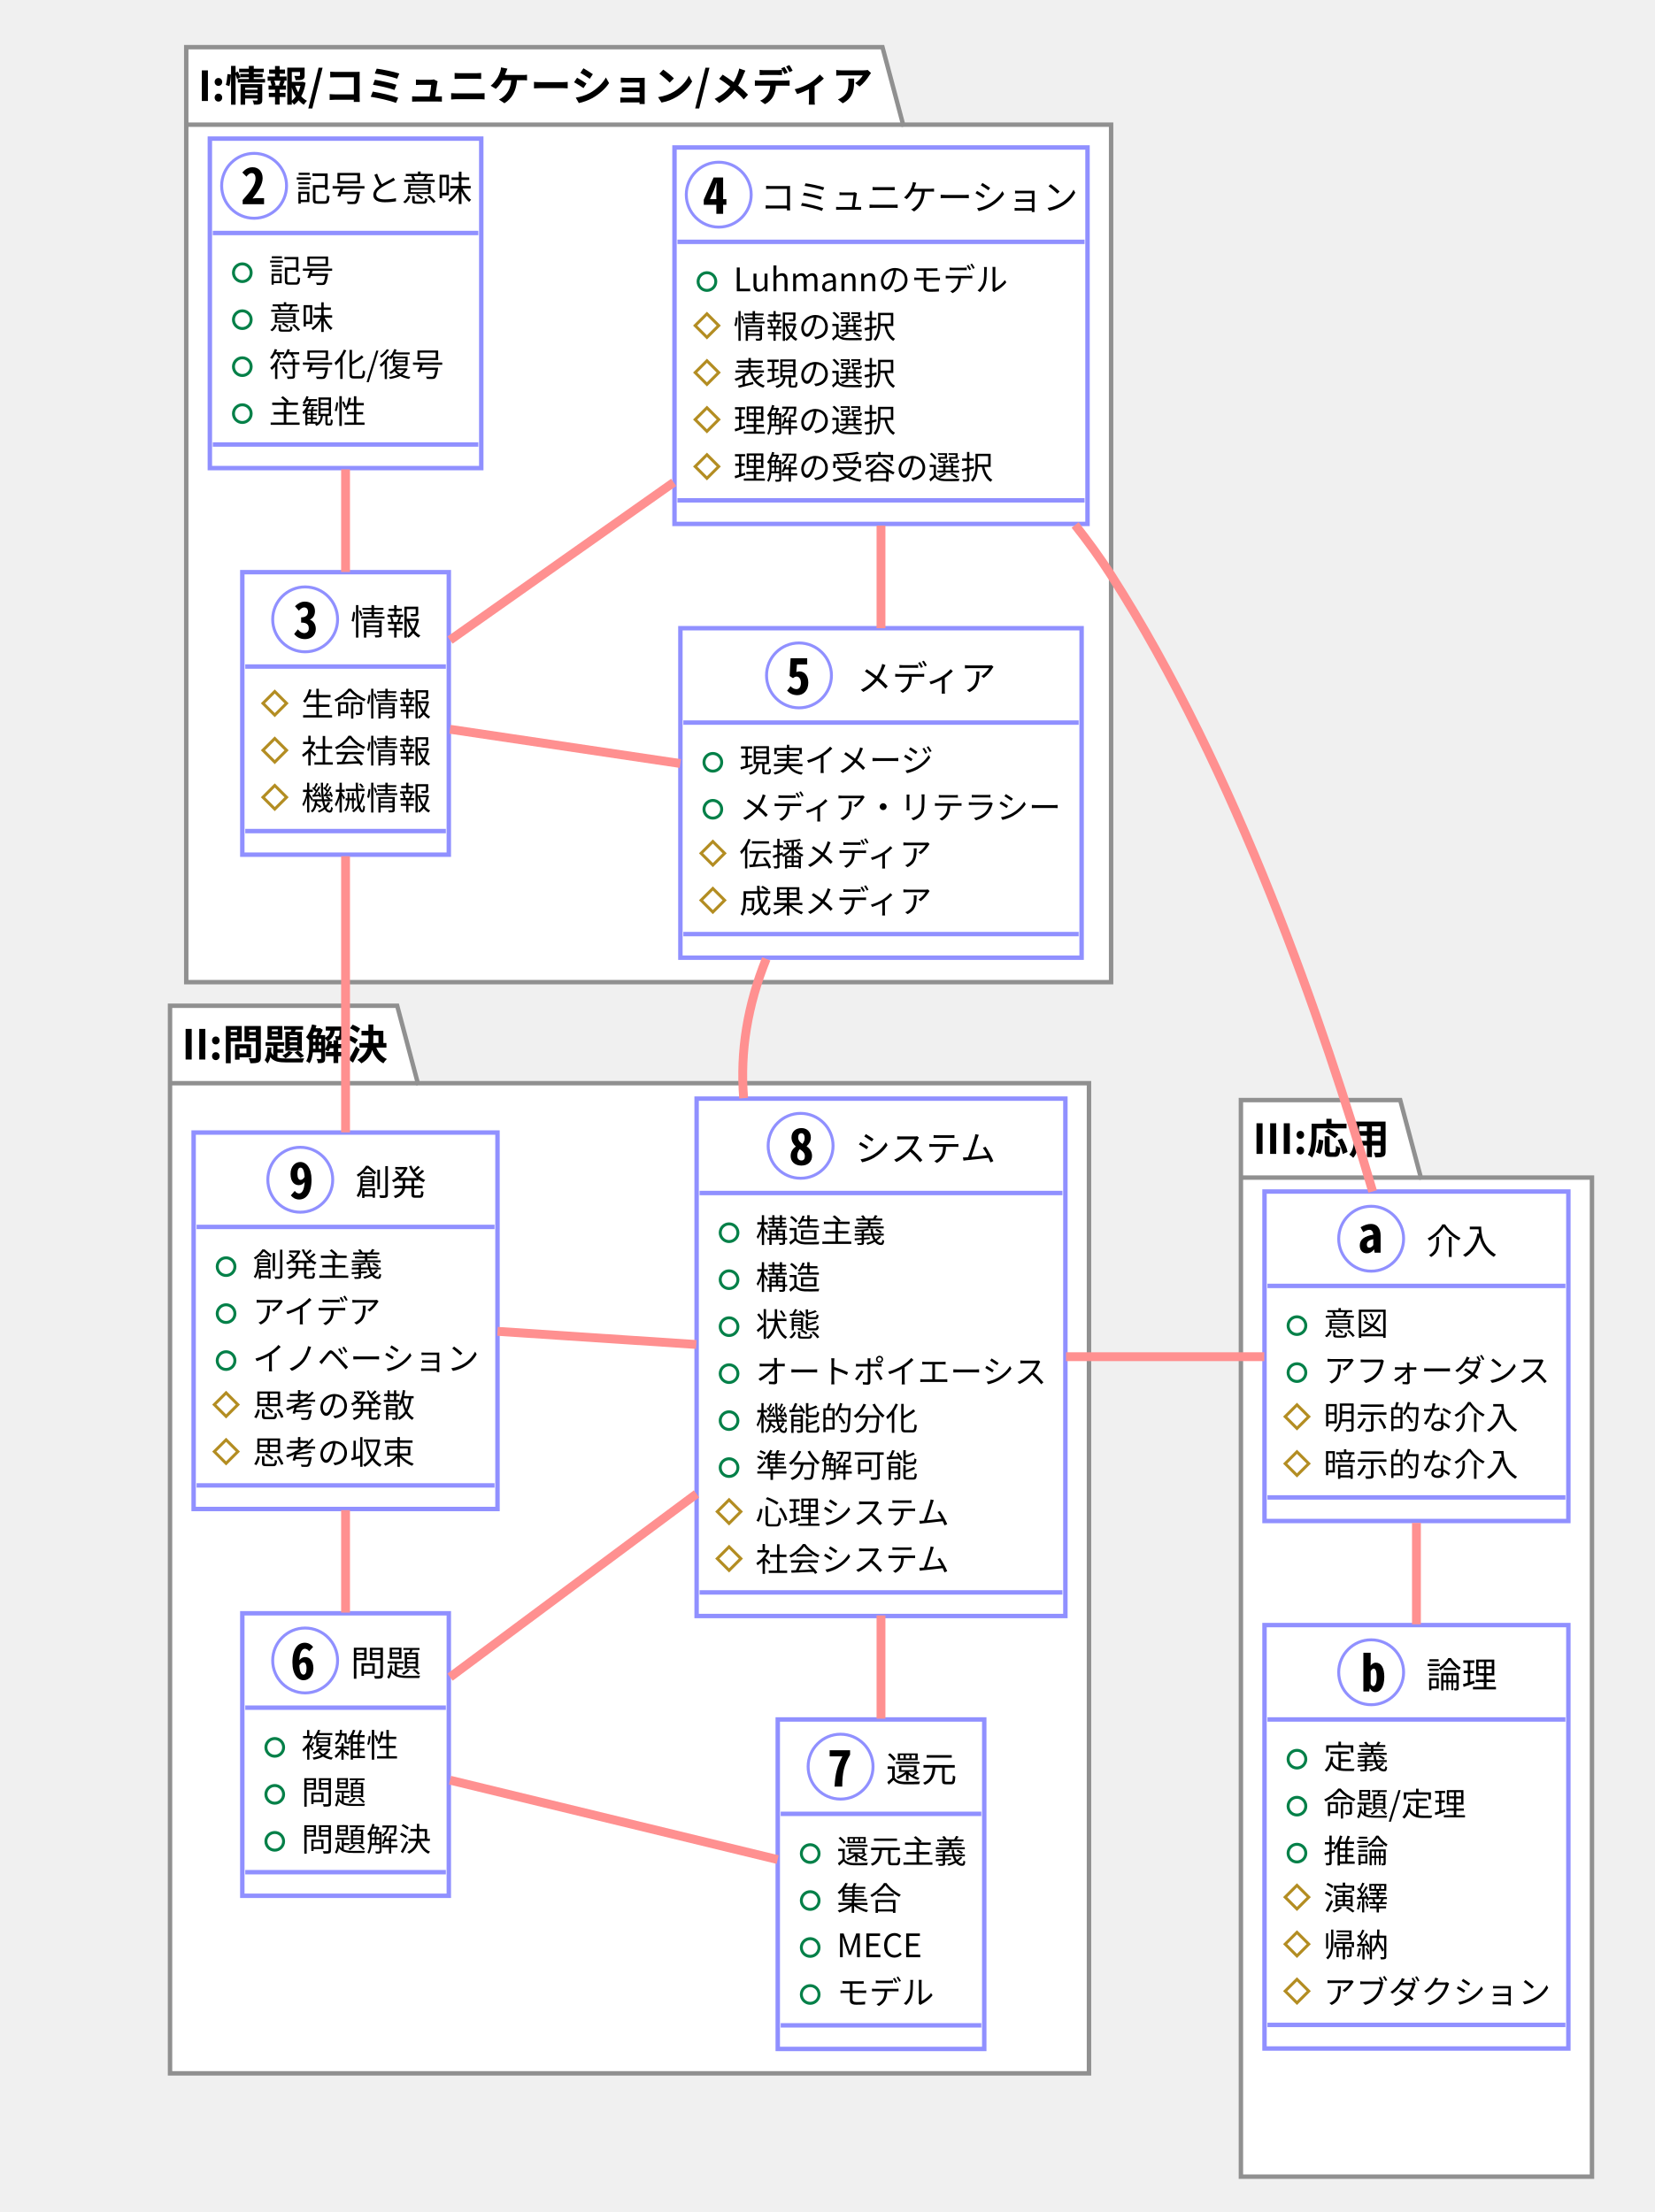
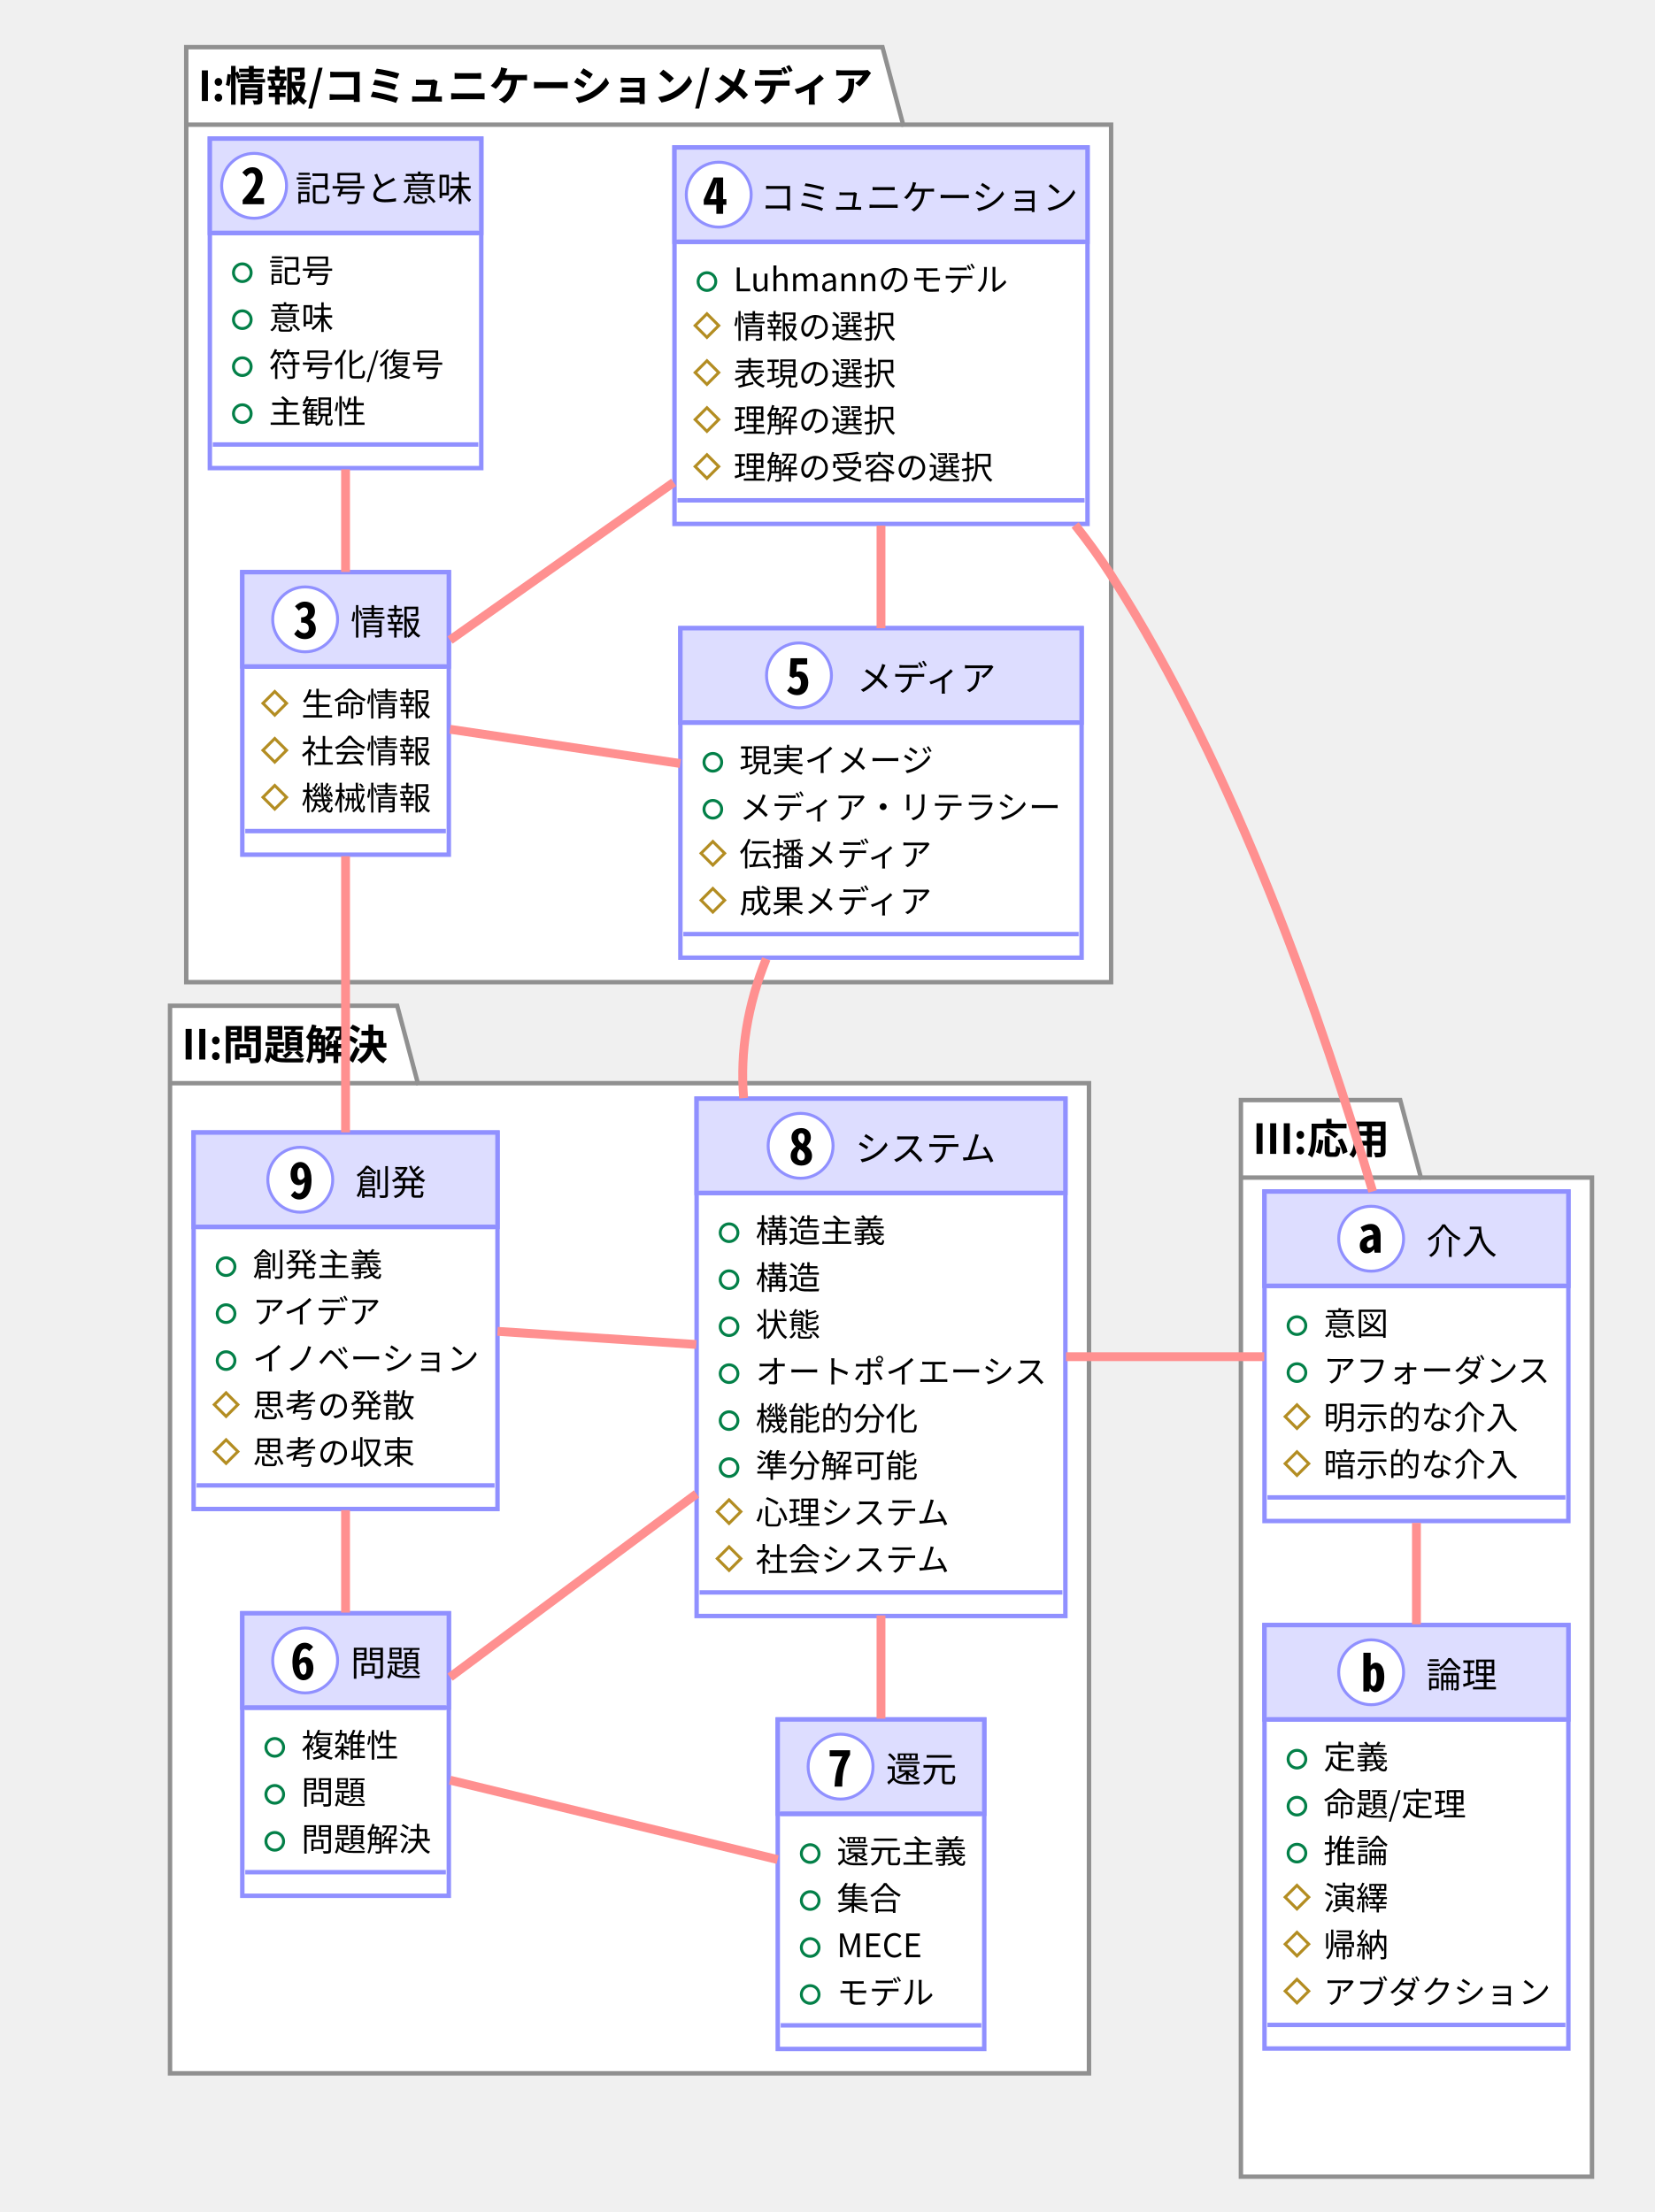
<svg xmlns="http://www.w3.org/2000/svg" contentScriptType="application/ecmascript" contentStyleType="text/css" height="750px" preserveAspectRatio="none" style="width:561px;height:750px;" version="1.1" viewBox="0 0 561 750" width="561px" zoomAndPan="magnify">
  <defs />
  <g>
    <polygon fill="#FFFFFF" points="63.135,16,299.135,16,306.135,42.272,376.635,42.272,376.635,333,63.135,333,63.135,16" style="stroke: #909090; stroke-width: 1.5;" />
    <line style="stroke: #909090; stroke-width: 1.5;" x1="63.135" x2="306.135" y1="42.272" y2="42.272" />
    <text fill="#000000" font-family="Noto Sans CJK JP" font-size="14" font-weight="bold" lengthAdjust="spacingAndGlyphs" textLength="230" x="67.135" y="34.24">I:情報/コミュニケーション/メディア</text>
    <polygon fill="#FFFFFF" points="57.635,341,134.635,341,141.635,367.272,369.135,367.272,369.135,703,57.635,703,57.635,341" style="stroke: #909090; stroke-width: 1.5;" />
    <line style="stroke: #909090; stroke-width: 1.5;" x1="57.635" x2="141.635" y1="367.272" y2="367.272" />
    <text fill="#000000" font-family="Noto Sans CJK JP" font-size="14" font-weight="bold" lengthAdjust="spacingAndGlyphs" textLength="71" x="61.635" y="359.24">II:問題解決</text>
    <polygon fill="#FFFFFF" points="420.635,373,474.635,373,481.635,399.272,539.635,399.272,539.635,738,420.635,738,420.635,373" style="stroke: #909090; stroke-width: 1.5;" />
    <line style="stroke: #909090; stroke-width: 1.5;" x1="420.635" x2="481.635" y1="399.272" y2="399.272" />
    <text fill="#000000" font-family="Noto Sans CJK JP" font-size="14" font-weight="bold" lengthAdjust="spacingAndGlyphs" textLength="48" x="424.635" y="391.24">III:応用</text>
    <rect fill="#FFFFFF" height="111.712" id="記号と意味" style="stroke: #9090FF; stroke-width: 1.5;" width="92" x="71.135" y="47" />
+     <rect fill="#DDDDFF" height="32" style="stroke: #9090FF; stroke-width: 1.5;" width="92" x="71.135" y="47" />
    <ellipse cx="86.135" cy="63" fill="#FFFFFF" rx="11" ry="11" style="stroke: #9090FF; stroke-width: 1.0;" />
    <path d="M82.26,69.25 L89.51,69.25 L89.51,67.172 L87.417,67.172 C86.823,67.172 86.26,67.234 85.604,67.297 C87.463,64.875 89.026,62.594 89.026,60.422 C89.026,58.188 87.667,56.703 85.667,56.703 C84.167,56.703 83.167,57.344 82.135,58.484 L83.542,59.891 C84.026,59.234 84.62,58.688 85.338,58.688 C86.167,58.688 86.62,59.391 86.62,60.562 C86.62,62.688 84.901,64.859 82.26,67.828 L82.26,69.25 Z " />
    <text fill="#000000" font-family="Noto Sans CJK JP" font-size="12" lengthAdjust="spacingAndGlyphs" textLength="60" x="100.135" y="68.232">記号と意味</text>
    <line style="stroke: #9090FF; stroke-width: 1.5;" x1="72.135" x2="162.135" y1="79" y2="79" />
    <ellipse cx="82.135" cy="92.464" fill="none" rx="3" ry="3" style="stroke: #038048; stroke-width: 1.0;" />
    <text fill="#000000" font-family="Noto Sans CJK JP" font-size="11" lengthAdjust="spacingAndGlyphs" textLength="22" x="91.135" y="95.76">記号</text>
    <ellipse cx="82.135" cy="108.392" fill="none" rx="3" ry="3" style="stroke: #038048; stroke-width: 1.0;" />
    <text fill="#000000" font-family="Noto Sans CJK JP" font-size="11" lengthAdjust="spacingAndGlyphs" textLength="22" x="91.135" y="111.688">意味</text>
    <ellipse cx="82.135" cy="124.32" fill="none" rx="3" ry="3" style="stroke: #038048; stroke-width: 1.0;" />
    <text fill="#000000" font-family="Noto Sans CJK JP" font-size="11" lengthAdjust="spacingAndGlyphs" textLength="59" x="91.135" y="127.616">符号化/復号</text>
    <ellipse cx="82.135" cy="140.248" fill="none" rx="3" ry="3" style="stroke: #038048; stroke-width: 1.0;" />
    <text fill="#000000" font-family="Noto Sans CJK JP" font-size="11" lengthAdjust="spacingAndGlyphs" textLength="33" x="91.135" y="143.543">主観性</text>
    <line style="stroke: #9090FF; stroke-width: 1.5;" x1="72.135" x2="162.135" y1="150.712" y2="150.712" />
    <rect fill="#FFFFFF" height="95.784" id="情報" style="stroke: #9090FF; stroke-width: 1.5;" width="70" x="82.135" y="194" />
+     <rect fill="#DDDDFF" height="32" style="stroke: #9090FF; stroke-width: 1.5;" width="70" x="82.135" y="194" />
    <ellipse cx="103.435" cy="210" fill="#FFFFFF" rx="11" ry="11" style="stroke: #9090FF; stroke-width: 1.0;" />
    <path d="M103.404,216.703 C105.404,216.703 107.045,215.453 107.045,213.266 C107.045,211.547 106.154,210.516 105.092,210.125 L105.092,210.062 C106.138,209.531 106.763,208.609 106.763,207.188 C106.763,205.156 105.404,203.984 103.326,203.984 C102.06,203.984 100.967,204.594 99.998,205.547 L101.31,207.062 C101.935,206.391 102.467,205.953 103.092,205.953 C103.92,205.953 104.404,206.484 104.404,207.422 C104.404,208.5 103.763,209.312 102.076,209.312 L102.076,211.094 C104.076,211.094 104.67,211.844 104.67,213.062 C104.67,214.141 103.967,214.656 103.076,214.656 C102.295,214.656 101.56,214.172 100.967,213.391 L99.717,214.953 C100.482,215.953 101.67,216.703 103.404,216.703 Z " />
    <text fill="#000000" font-family="Noto Sans CJK JP" font-size="12" lengthAdjust="spacingAndGlyphs" textLength="24" x="118.835" y="215.232">情報</text>
    <line style="stroke: #9090FF; stroke-width: 1.5;" x1="83.135" x2="151.135" y1="226" y2="226" />
    <polygon fill="none" points="93.135,234.464,97.135,238.464,93.135,242.464,89.135,238.464" style="stroke: #B38D22; stroke-width: 1.0;" />
    <text fill="#000000" font-family="Noto Sans CJK JP" font-size="11" lengthAdjust="spacingAndGlyphs" textLength="44" x="102.135" y="242.76">生命情報</text>
    <polygon fill="none" points="93.135,250.392,97.135,254.392,93.135,258.392,89.135,254.392" style="stroke: #B38D22; stroke-width: 1.0;" />
    <text fill="#000000" font-family="Noto Sans CJK JP" font-size="11" lengthAdjust="spacingAndGlyphs" textLength="44" x="102.135" y="258.688">社会情報</text>
    <polygon fill="none" points="93.135,266.32,97.135,270.32,93.135,274.32,89.135,270.32" style="stroke: #B38D22; stroke-width: 1.0;" />
    <text fill="#000000" font-family="Noto Sans CJK JP" font-size="11" lengthAdjust="spacingAndGlyphs" textLength="44" x="102.135" y="274.616">機械情報</text>
    <line style="stroke: #9090FF; stroke-width: 1.5;" x1="83.135" x2="151.135" y1="281.784" y2="281.784" />
    <rect fill="#FFFFFF" height="127.639" id="コミュニケーション" style="stroke: #9090FF; stroke-width: 1.5;" width="140" x="228.635" y="50" />
+     <rect fill="#DDDDFF" height="32" style="stroke: #9090FF; stroke-width: 1.5;" width="140" x="228.635" y="50" />
    <ellipse cx="243.635" cy="66" fill="#FFFFFF" rx="11" ry="11" style="stroke: #9090FF; stroke-width: 1.0;" />
    <path d="M240.667,67.516 L242.026,64.438 C242.26,63.766 242.604,62.812 242.838,62.016 L242.917,62.016 C242.854,62.875 242.823,63.938 242.823,64.703 L242.823,67.516 L240.667,67.516 Z M246.229,67.516 L245.12,67.516 L245.12,60.188 L241.885,60.188 L238.557,67.719 L238.557,69.438 L242.823,69.438 L242.823,72.5 L245.12,72.5 L245.12,69.438 L246.229,69.438 L246.229,67.516 Z " />
    <text fill="#000000" font-family="Noto Sans CJK JP" font-size="12" lengthAdjust="spacingAndGlyphs" textLength="108" x="257.635" y="71.232">コミュニケーション</text>
    <line style="stroke: #9090FF; stroke-width: 1.5;" x1="229.635" x2="367.635" y1="82" y2="82" />
    <ellipse cx="239.635" cy="95.464" fill="none" rx="3" ry="3" style="stroke: #038048; stroke-width: 1.0;" />
    <text fill="#000000" font-family="Noto Sans CJK JP" font-size="11" lengthAdjust="spacingAndGlyphs" textLength="94" x="248.635" y="98.76">Luhmannのモデル</text>
    <polygon fill="none" points="239.635,106.392,243.635,110.392,239.635,114.392,235.635,110.392" style="stroke: #B38D22; stroke-width: 1.0;" />
    <text fill="#000000" font-family="Noto Sans CJK JP" font-size="11" lengthAdjust="spacingAndGlyphs" textLength="55" x="248.635" y="114.688">情報の選択</text>
    <polygon fill="none" points="239.635,122.32,243.635,126.32,239.635,130.32,235.635,126.32" style="stroke: #B38D22; stroke-width: 1.0;" />
    <text fill="#000000" font-family="Noto Sans CJK JP" font-size="11" lengthAdjust="spacingAndGlyphs" textLength="55" x="248.635" y="130.616">表現の選択</text>
    <polygon fill="none" points="239.635,138.248,243.635,142.248,239.635,146.248,235.635,142.248" style="stroke: #B38D22; stroke-width: 1.0;" />
    <text fill="#000000" font-family="Noto Sans CJK JP" font-size="11" lengthAdjust="spacingAndGlyphs" textLength="55" x="248.635" y="146.543">理解の選択</text>
    <polygon fill="none" points="239.635,154.175,243.635,158.175,239.635,162.175,235.635,158.175" style="stroke: #B38D22; stroke-width: 1.0;" />
    <text fill="#000000" font-family="Noto Sans CJK JP" font-size="11" lengthAdjust="spacingAndGlyphs" textLength="88" x="248.635" y="162.471">理解の受容の選択</text>
    <line style="stroke: #9090FF; stroke-width: 1.5;" x1="229.635" x2="367.635" y1="169.639" y2="169.639" />
    <rect fill="#FFFFFF" height="111.712" id="メディア" style="stroke: #9090FF; stroke-width: 1.5;" width="136" x="230.635" y="213" />
+     <rect fill="#DDDDFF" height="32" style="stroke: #9090FF; stroke-width: 1.5;" width="136" x="230.635" y="213" />
    <ellipse cx="270.835" cy="229" fill="#FFFFFF" rx="11" ry="11" style="stroke: #9090FF; stroke-width: 1.0;" />
    <path d="M270.32,235.703 C272.288,235.703 273.991,234.188 273.991,231.469 C273.991,228.859 272.507,227.641 270.976,227.641 C270.585,227.641 270.257,227.734 269.929,227.859 L270.148,225.297 L273.616,225.297 L273.616,223.188 L267.991,223.188 L267.663,229.203 L268.804,229.938 C269.304,229.562 269.585,229.406 270.054,229.406 C270.851,229.406 271.491,230.203 271.491,231.516 C271.491,232.922 270.851,233.656 269.976,233.656 C269.148,233.656 268.491,233.203 267.991,232.641 L266.804,234.188 C267.632,235.062 268.695,235.703 270.32,235.703 Z " />
    <text fill="#000000" font-family="Noto Sans CJK JP" font-size="12" lengthAdjust="spacingAndGlyphs" textLength="48" x="290.435" y="234.232">メディア</text>
    <line style="stroke: #9090FF; stroke-width: 1.5;" x1="231.635" x2="365.635" y1="245" y2="245" />
    <ellipse cx="241.635" cy="258.464" fill="none" rx="3" ry="3" style="stroke: #038048; stroke-width: 1.0;" />
    <text fill="#000000" font-family="Noto Sans CJK JP" font-size="11" lengthAdjust="spacingAndGlyphs" textLength="66" x="250.635" y="261.76">現実イメージ</text>
    <ellipse cx="241.635" cy="274.392" fill="none" rx="3" ry="3" style="stroke: #038048; stroke-width: 1.0;" />
    <text fill="#000000" font-family="Noto Sans CJK JP" font-size="11" lengthAdjust="spacingAndGlyphs" textLength="110" x="250.635" y="277.688">メディア・リテラシー</text>
    <polygon fill="none" points="241.635,285.32,245.635,289.32,241.635,293.32,237.635,289.32" style="stroke: #B38D22; stroke-width: 1.0;" />
    <text fill="#000000" font-family="Noto Sans CJK JP" font-size="11" lengthAdjust="spacingAndGlyphs" textLength="66" x="250.635" y="293.616">伝播メディア</text>
    <polygon fill="none" points="241.635,301.248,245.635,305.248,241.635,309.248,237.635,305.248" style="stroke: #B38D22; stroke-width: 1.0;" />
    <text fill="#000000" font-family="Noto Sans CJK JP" font-size="11" lengthAdjust="spacingAndGlyphs" textLength="66" x="250.635" y="309.543">成果メディア</text>
    <line style="stroke: #9090FF; stroke-width: 1.5;" x1="231.635" x2="365.635" y1="316.712" y2="316.712" />
    <rect fill="#FFFFFF" height="95.784" id="問題" style="stroke: #9090FF; stroke-width: 1.5;" width="70" x="82.135" y="547" />
+     <rect fill="#DDDDFF" height="32" style="stroke: #9090FF; stroke-width: 1.5;" width="70" x="82.135" y="547" />
    <ellipse cx="103.435" cy="563" fill="#FFFFFF" rx="11" ry="11" style="stroke: #9090FF; stroke-width: 1.0;" />
    <path d="M102.857,567.797 C102.17,567.797 101.592,566.969 101.467,564.656 C101.904,563.906 102.42,563.656 102.857,563.656 C103.467,563.656 103.904,564.266 103.904,565.656 C103.904,567.109 103.498,567.797 102.857,567.797 Z M106.138,558.406 C105.545,557.641 104.576,556.984 103.326,556.984 C101.013,556.984 99.123,558.984 99.123,563.672 C99.123,567.766 100.951,569.703 102.92,569.703 C104.701,569.703 106.232,568.172 106.232,565.656 C106.232,563.078 104.967,561.844 103.435,561.844 C102.654,561.844 101.982,562.234 101.467,562.906 C101.592,560 102.467,559.031 103.373,559.031 C103.904,559.031 104.467,559.406 104.795,559.891 L106.138,558.406 Z " />
    <text fill="#000000" font-family="Noto Sans CJK JP" font-size="12" lengthAdjust="spacingAndGlyphs" textLength="24" x="118.835" y="568.232">問題</text>
    <line style="stroke: #9090FF; stroke-width: 1.5;" x1="83.135" x2="151.135" y1="579" y2="579" />
    <ellipse cx="93.135" cy="592.464" fill="none" rx="3" ry="3" style="stroke: #038048; stroke-width: 1.0;" />
    <text fill="#000000" font-family="Noto Sans CJK JP" font-size="11" lengthAdjust="spacingAndGlyphs" textLength="33" x="102.135" y="595.76">複雑性</text>
    <ellipse cx="93.135" cy="608.392" fill="none" rx="3" ry="3" style="stroke: #038048; stroke-width: 1.0;" />
    <text fill="#000000" font-family="Noto Sans CJK JP" font-size="11" lengthAdjust="spacingAndGlyphs" textLength="22" x="102.135" y="611.688">問題</text>
    <ellipse cx="93.135" cy="624.32" fill="none" rx="3" ry="3" style="stroke: #038048; stroke-width: 1.0;" />
    <text fill="#000000" font-family="Noto Sans CJK JP" font-size="11" lengthAdjust="spacingAndGlyphs" textLength="44" x="102.135" y="627.616">問題解決</text>
    <line style="stroke: #9090FF; stroke-width: 1.5;" x1="83.135" x2="151.135" y1="634.784" y2="634.784" />
    <rect fill="#FFFFFF" height="111.712" id="還元" style="stroke: #9090FF; stroke-width: 1.5;" width="70" x="263.635" y="583" />
+     <rect fill="#DDDDFF" height="32" style="stroke: #9090FF; stroke-width: 1.5;" width="70" x="263.635" y="583" />
    <ellipse cx="284.935" cy="599" fill="#FFFFFF" rx="11" ry="11" style="stroke: #9090FF; stroke-width: 1.0;" />
    <path d="M282.888,605.75 L285.498,605.75 C285.513,601.125 286.107,598.344 288.154,594.969 L288.154,593.438 L281.232,593.438 L281.232,595.516 L285.545,595.516 C283.795,598.812 283.138,601.25 282.888,605.75 Z " />
    <text fill="#000000" font-family="Noto Sans CJK JP" font-size="12" lengthAdjust="spacingAndGlyphs" textLength="24" x="300.335" y="604.232">還元</text>
    <line style="stroke: #9090FF; stroke-width: 1.5;" x1="264.635" x2="332.635" y1="615" y2="615" />
    <ellipse cx="274.635" cy="628.464" fill="none" rx="3" ry="3" style="stroke: #038048; stroke-width: 1.0;" />
    <text fill="#000000" font-family="Noto Sans CJK JP" font-size="11" lengthAdjust="spacingAndGlyphs" textLength="44" x="283.635" y="631.76">還元主義</text>
    <ellipse cx="274.635" cy="644.392" fill="none" rx="3" ry="3" style="stroke: #038048; stroke-width: 1.0;" />
    <text fill="#000000" font-family="Noto Sans CJK JP" font-size="11" lengthAdjust="spacingAndGlyphs" textLength="22" x="283.635" y="647.688">集合</text>
    <ellipse cx="274.635" cy="660.32" fill="none" rx="3" ry="3" style="stroke: #038048; stroke-width: 1.0;" />
    <text fill="#000000" font-family="Noto Sans CJK JP" font-size="11" lengthAdjust="spacingAndGlyphs" textLength="28" x="283.635" y="663.616">MECE</text>
    <ellipse cx="274.635" cy="676.248" fill="none" rx="3" ry="3" style="stroke: #038048; stroke-width: 1.0;" />
    <text fill="#000000" font-family="Noto Sans CJK JP" font-size="11" lengthAdjust="spacingAndGlyphs" textLength="33" x="283.635" y="679.543">モデル</text>
    <line style="stroke: #9090FF; stroke-width: 1.5;" x1="264.635" x2="332.635" y1="686.712" y2="686.712" />
    <rect fill="#FFFFFF" height="175.423" id="システム" style="stroke: #9090FF; stroke-width: 1.5;" width="125" x="236.135" y="372.5" />
+     <rect fill="#DDDDFF" height="32" style="stroke: #9090FF; stroke-width: 1.5;" width="125" x="236.135" y="372.5" />
    <ellipse cx="271.385" cy="388.5" fill="#FFFFFF" rx="11" ry="11" style="stroke: #9090FF; stroke-width: 1.0;" />
    <path d="M271.635,395.203 C273.948,395.203 275.26,393.781 275.26,391.938 C275.26,390.344 274.401,389.375 273.432,388.656 L273.432,388.594 C274.198,387.922 274.854,386.953 274.854,385.656 C274.854,383.797 273.588,382.484 271.682,382.484 C269.682,382.484 268.292,383.75 268.292,385.672 C268.292,386.938 268.948,388 269.729,388.688 L269.729,388.766 C268.776,389.516 268.01,390.344 268.01,391.969 C268.01,393.844 269.432,395.203 271.635,395.203 Z M272.01,387.828 C271.167,387.328 270.557,386.625 270.557,385.656 C270.557,384.734 271.01,384.234 271.635,384.234 C272.338,384.234 272.76,384.906 272.76,385.781 C272.76,386.547 272.495,387.219 272.01,387.828 Z M271.651,393.469 C270.823,393.469 270.245,392.844 270.245,391.859 C270.245,390.891 270.62,390.188 271.088,389.641 C272.198,390.359 272.823,390.953 272.823,392.078 C272.823,392.938 272.432,393.469 271.651,393.469 Z " />
    <text fill="#000000" font-family="Noto Sans CJK JP" font-size="12" lengthAdjust="spacingAndGlyphs" textLength="48" x="289.885" y="393.732">システム</text>
    <line style="stroke: #9090FF; stroke-width: 1.5;" x1="237.135" x2="360.135" y1="404.5" y2="404.5" />
    <ellipse cx="247.135" cy="417.964" fill="none" rx="3" ry="3" style="stroke: #038048; stroke-width: 1.0;" />
    <text fill="#000000" font-family="Noto Sans CJK JP" font-size="11" lengthAdjust="spacingAndGlyphs" textLength="44" x="256.135" y="421.26">構造主義</text>
    <ellipse cx="247.135" cy="433.892" fill="none" rx="3" ry="3" style="stroke: #038048; stroke-width: 1.0;" />
    <text fill="#000000" font-family="Noto Sans CJK JP" font-size="11" lengthAdjust="spacingAndGlyphs" textLength="22" x="256.135" y="437.188">構造</text>
    <ellipse cx="247.135" cy="449.82" fill="none" rx="3" ry="3" style="stroke: #038048; stroke-width: 1.0;" />
    <text fill="#000000" font-family="Noto Sans CJK JP" font-size="11" lengthAdjust="spacingAndGlyphs" textLength="22" x="256.135" y="453.116">状態</text>
    <ellipse cx="247.135" cy="465.748" fill="none" rx="3" ry="3" style="stroke: #038048; stroke-width: 1.0;" />
    <text fill="#000000" font-family="Noto Sans CJK JP" font-size="11" lengthAdjust="spacingAndGlyphs" textLength="99" x="256.135" y="469.043">オートポイエーシス</text>
    <ellipse cx="247.135" cy="481.675" fill="none" rx="3" ry="3" style="stroke: #038048; stroke-width: 1.0;" />
    <text fill="#000000" font-family="Noto Sans CJK JP" font-size="11" lengthAdjust="spacingAndGlyphs" textLength="55" x="256.135" y="484.971">機能的分化</text>
    <ellipse cx="247.135" cy="497.603" fill="none" rx="3" ry="3" style="stroke: #038048; stroke-width: 1.0;" />
    <text fill="#000000" font-family="Noto Sans CJK JP" font-size="11" lengthAdjust="spacingAndGlyphs" textLength="55" x="256.135" y="500.899">準分解可能</text>
    <polygon fill="none" points="247.135,508.531,251.135,512.531,247.135,516.531,243.135,512.531" style="stroke: #B38D22; stroke-width: 1.0;" />
    <text fill="#000000" font-family="Noto Sans CJK JP" font-size="11" lengthAdjust="spacingAndGlyphs" textLength="66" x="256.135" y="516.827">心理システム</text>
    <polygon fill="none" points="247.135,524.459,251.135,528.459,247.135,532.459,243.135,528.459" style="stroke: #B38D22; stroke-width: 1.0;" />
    <text fill="#000000" font-family="Noto Sans CJK JP" font-size="11" lengthAdjust="spacingAndGlyphs" textLength="66" x="256.135" y="532.755">社会システム</text>
    <line style="stroke: #9090FF; stroke-width: 1.5;" x1="237.135" x2="360.135" y1="539.923" y2="539.923" />
    <rect fill="#FFFFFF" height="127.639" id="創発" style="stroke: #9090FF; stroke-width: 1.5;" width="103" x="65.635" y="384" />
+     <rect fill="#DDDDFF" height="32" style="stroke: #9090FF; stroke-width: 1.5;" width="103" x="65.635" y="384" />
    <ellipse cx="101.785" cy="400" fill="#FFFFFF" rx="11" ry="11" style="stroke: #9090FF; stroke-width: 1.0;" />
    <path d="M101.863,400.047 C101.254,400.047 100.817,399.406 100.817,398.031 C100.817,396.594 101.223,395.891 101.863,395.891 C102.551,395.891 103.129,396.719 103.254,399.031 C102.817,399.781 102.301,400.047 101.863,400.047 Z M98.582,405.297 C99.176,406.062 100.145,406.703 101.395,406.703 C103.707,406.703 105.598,404.719 105.598,400 C105.598,395.906 103.77,393.984 101.801,393.984 C100.02,393.984 98.488,395.516 98.488,398.031 C98.488,400.625 99.754,401.844 101.285,401.844 C102.067,401.844 102.738,401.453 103.254,400.781 C103.129,403.688 102.254,404.656 101.348,404.656 C100.817,404.656 100.254,404.297 99.926,403.781 L98.582,405.297 Z " />
    <text fill="#000000" font-family="Noto Sans CJK JP" font-size="12" lengthAdjust="spacingAndGlyphs" textLength="24" x="120.485" y="405.232">創発</text>
    <line style="stroke: #9090FF; stroke-width: 1.5;" x1="66.635" x2="167.635" y1="416" y2="416" />
    <ellipse cx="76.635" cy="429.464" fill="none" rx="3" ry="3" style="stroke: #038048; stroke-width: 1.0;" />
    <text fill="#000000" font-family="Noto Sans CJK JP" font-size="11" lengthAdjust="spacingAndGlyphs" textLength="44" x="85.635" y="432.76">創発主義</text>
    <ellipse cx="76.635" cy="445.392" fill="none" rx="3" ry="3" style="stroke: #038048; stroke-width: 1.0;" />
    <text fill="#000000" font-family="Noto Sans CJK JP" font-size="11" lengthAdjust="spacingAndGlyphs" textLength="44" x="85.635" y="448.688">アイデア</text>
    <ellipse cx="76.635" cy="461.32" fill="none" rx="3" ry="3" style="stroke: #038048; stroke-width: 1.0;" />
    <text fill="#000000" font-family="Noto Sans CJK JP" font-size="11" lengthAdjust="spacingAndGlyphs" textLength="77" x="85.635" y="464.616">イノベーション</text>
    <polygon fill="none" points="76.635,472.248,80.635,476.248,76.635,480.248,72.635,476.248" style="stroke: #B38D22; stroke-width: 1.0;" />
    <text fill="#000000" font-family="Noto Sans CJK JP" font-size="11" lengthAdjust="spacingAndGlyphs" textLength="55" x="85.635" y="480.543">思考の発散</text>
    <polygon fill="none" points="76.635,488.175,80.635,492.175,76.635,496.175,72.635,492.175" style="stroke: #B38D22; stroke-width: 1.0;" />
    <text fill="#000000" font-family="Noto Sans CJK JP" font-size="11" lengthAdjust="spacingAndGlyphs" textLength="55" x="85.635" y="496.471">思考の収束</text>
    <line style="stroke: #9090FF; stroke-width: 1.5;" x1="66.635" x2="167.635" y1="503.639" y2="503.639" />
    <rect fill="#FFFFFF" height="111.712" id="介入" style="stroke: #9090FF; stroke-width: 1.5;" width="103" x="428.635" y="404" />
+     <rect fill="#DDDDFF" height="32" style="stroke: #9090FF; stroke-width: 1.5;" width="103" x="428.635" y="404" />
    <ellipse cx="464.785" cy="420" fill="#FFFFFF" rx="11" ry="11" style="stroke: #9090FF; stroke-width: 1.0;" />
    <path d="M463.332,424.953 C464.27,424.953 465.067,424.516 465.707,423.656 L465.77,423.656 L465.973,424.75 L467.988,424.75 L467.988,418.922 C467.988,416.312 466.676,414.984 464.723,414.984 C463.504,414.984 462.363,415.422 461.192,416.109 L462.098,417.766 C463.02,417.234 463.582,416.969 464.223,416.969 C464.973,416.969 465.488,417.625 465.504,418.641 C462.629,419.094 460.926,420.172 460.926,422.281 C460.926,423.922 461.832,424.953 463.332,424.953 Z M464.176,423.031 C463.707,423.031 463.332,422.766 463.332,422.016 C463.332,421.062 463.848,420.5 465.504,420.156 L465.504,422.172 C465.16,422.656 464.676,423.031 464.176,423.031 Z " />
    <text fill="#000000" font-family="Noto Sans CJK JP" font-size="12" lengthAdjust="spacingAndGlyphs" textLength="24" x="483.485" y="425.232">介入</text>
    <line style="stroke: #9090FF; stroke-width: 1.5;" x1="429.635" x2="530.635" y1="436" y2="436" />
    <ellipse cx="439.635" cy="449.464" fill="none" rx="3" ry="3" style="stroke: #038048; stroke-width: 1.0;" />
    <text fill="#000000" font-family="Noto Sans CJK JP" font-size="11" lengthAdjust="spacingAndGlyphs" textLength="22" x="448.635" y="452.76">意図</text>
    <ellipse cx="439.635" cy="465.392" fill="none" rx="3" ry="3" style="stroke: #038048; stroke-width: 1.0;" />
    <text fill="#000000" font-family="Noto Sans CJK JP" font-size="11" lengthAdjust="spacingAndGlyphs" textLength="77" x="448.635" y="468.688">アフォーダンス</text>
    <polygon fill="none" points="439.635,476.32,443.635,480.32,439.635,484.32,435.635,480.32" style="stroke: #B38D22; stroke-width: 1.0;" />
    <text fill="#000000" font-family="Noto Sans CJK JP" font-size="11" lengthAdjust="spacingAndGlyphs" textLength="66" x="448.635" y="484.616">明示的な介入</text>
    <polygon fill="none" points="439.635,492.248,443.635,496.248,439.635,500.248,435.635,496.248" style="stroke: #B38D22; stroke-width: 1.0;" />
    <text fill="#000000" font-family="Noto Sans CJK JP" font-size="11" lengthAdjust="spacingAndGlyphs" textLength="66" x="448.635" y="500.543">暗示的な介入</text>
    <line style="stroke: #9090FF; stroke-width: 1.5;" x1="429.635" x2="530.635" y1="507.712" y2="507.712" />
    <rect fill="#FFFFFF" height="143.567" id="論理" style="stroke: #9090FF; stroke-width: 1.5;" width="103" x="428.635" y="551" />
+     <rect fill="#DDDDFF" height="32" style="stroke: #9090FF; stroke-width: 1.5;" width="103" x="428.635" y="551" />
    <ellipse cx="464.785" cy="567" fill="#FFFFFF" rx="11" ry="11" style="stroke: #9090FF; stroke-width: 1.0;" />
    <path d="M466.176,573.734 C467.77,573.734 469.238,572.125 469.238,568.562 C469.238,565.391 468.129,563.734 466.348,563.734 C465.707,563.734 465.098,564.094 464.582,564.734 L464.629,563.203 L464.629,560.375 L462.145,560.375 L462.145,573.5 L464.113,573.5 L464.301,572.531 L464.379,572.531 C464.895,573.344 465.457,573.734 466.176,573.734 Z M465.504,571.688 C465.207,571.688 464.91,571.531 464.629,570.969 L464.629,566.609 C464.957,566.031 465.285,565.766 465.645,565.766 C466.285,565.766 466.66,566.672 466.66,568.625 C466.66,570.828 466.098,571.688 465.504,571.688 Z " />
    <text fill="#000000" font-family="Noto Sans CJK JP" font-size="12" lengthAdjust="spacingAndGlyphs" textLength="24" x="483.485" y="572.232">論理</text>
    <line style="stroke: #9090FF; stroke-width: 1.5;" x1="429.635" x2="530.635" y1="583" y2="583" />
    <ellipse cx="439.635" cy="596.464" fill="none" rx="3" ry="3" style="stroke: #038048; stroke-width: 1.0;" />
    <text fill="#000000" font-family="Noto Sans CJK JP" font-size="11" lengthAdjust="spacingAndGlyphs" textLength="22" x="448.635" y="599.76">定義</text>
    <ellipse cx="439.635" cy="612.392" fill="none" rx="3" ry="3" style="stroke: #038048; stroke-width: 1.0;" />
    <text fill="#000000" font-family="Noto Sans CJK JP" font-size="11" lengthAdjust="spacingAndGlyphs" textLength="48" x="448.635" y="615.688">命題/定理</text>
    <ellipse cx="439.635" cy="628.32" fill="none" rx="3" ry="3" style="stroke: #038048; stroke-width: 1.0;" />
    <text fill="#000000" font-family="Noto Sans CJK JP" font-size="11" lengthAdjust="spacingAndGlyphs" textLength="22" x="448.635" y="631.616">推論</text>
    <polygon fill="none" points="439.635,639.248,443.635,643.248,439.635,647.248,435.635,643.248" style="stroke: #B38D22; stroke-width: 1.0;" />
    <text fill="#000000" font-family="Noto Sans CJK JP" font-size="11" lengthAdjust="spacingAndGlyphs" textLength="22" x="448.635" y="647.543">演繹</text>
    <polygon fill="none" points="439.635,655.176,443.635,659.176,439.635,663.176,435.635,659.176" style="stroke: #B38D22; stroke-width: 1.0;" />
    <text fill="#000000" font-family="Noto Sans CJK JP" font-size="11" lengthAdjust="spacingAndGlyphs" textLength="22" x="448.635" y="663.471">帰納</text>
    <polygon fill="none" points="439.635,671.103,443.635,675.103,439.635,679.103,435.635,675.103" style="stroke: #B38D22; stroke-width: 1.0;" />
    <text fill="#000000" font-family="Noto Sans CJK JP" font-size="11" lengthAdjust="spacingAndGlyphs" textLength="77" x="448.635" y="679.399">アブダクション</text>
    <line style="stroke: #9090FF; stroke-width: 1.5;" x1="429.635" x2="530.635" y1="686.567" y2="686.567" />
    <path d="M117.135,193.947 C117.135,182.342 117.135,170.737 117.135,159.131 " fill="none" id="情報-記号と意味" style="stroke: #FF9090; stroke-width: 3.0;" />
    <path d="M152.561,217.017 C174.122,201.811 202.421,181.853 228.364,163.558 " fill="none" id="情報-コミュニケーション" style="stroke: #FF9090; stroke-width: 3.0;" />
    <path d="M152.561,247.27 C174.741,250.57 204.052,254.93 230.593,258.878 " fill="none" id="情報-メディア" style="stroke: #FF9090; stroke-width: 3.0;" />
    <path d="M298.635,212.994 C298.635,201.393 298.635,189.792 298.635,178.191 " fill="none" id="メディア-コミュニケーション" style="stroke: #FF9090; stroke-width: 3.0;" />
    <path d="M152.561,603.588 C184.645,611.366 231.648,622.761 263.608,630.508 " fill="none" id="問題-還元" style="stroke: #FF9090; stroke-width: 3.0;" />
    <path d="M152.561,568.65 C176.289,551.001 208.176,527.284 236.104,506.511 " fill="none" id="問題-システム" style="stroke: #FF9090; stroke-width: 3.0;" />
    <path d="M117.135,546.766 C117.135,535.192 117.135,523.617 117.135,512.043 " fill="none" id="問題-創発" style="stroke: #FF9090; stroke-width: 3.0;" />
    <path d="M168.66,451.407 C189.621,452.793 214.039,454.407 236.014,455.86 " fill="none" id="創発-システム" style="stroke: #FF9090; stroke-width: 3.0;" />
    <path d="M298.635,582.713 C298.635,571.049 298.635,559.385 298.635,547.721 " fill="none" id="還元-システム" style="stroke: #FF9090; stroke-width: 3.0;" />
    <path d="M117.135,383.95 C117.135,353.714 117.135,318.226 117.135,290.298 " fill="none" id="創発-情報" style="stroke: #FF9090; stroke-width: 3.0;" />
    <path d="M259.736,325.107 C253.361,340.849 250.808,356.592 252.076,372.334 " fill="none" id="メディア-システム" style="stroke: #FF9090; stroke-width: 3.0;" />
    <path d="M480.135,550.732 C480.135,539.273 480.135,527.813 480.135,516.353 " fill="none" id="論理-介入" style="stroke: #FF9090; stroke-width: 3.0;" />
    <path d="M364.423,178.006 C368.817,183.55 372.951,189.245 376.635,195 C419.176,261.452 448.928,348.161 465.286,403.969 " fill="none" id="コミュニケーション-介入" style="stroke: #FF9090; stroke-width: 3.0;" />
    <path d="M361.351,460 C383.279,460 407.627,460 428.543,460 " fill="none" id="システム-介入" style="stroke: #FF9090; stroke-width: 3.0;" />
  </g>
</svg>
